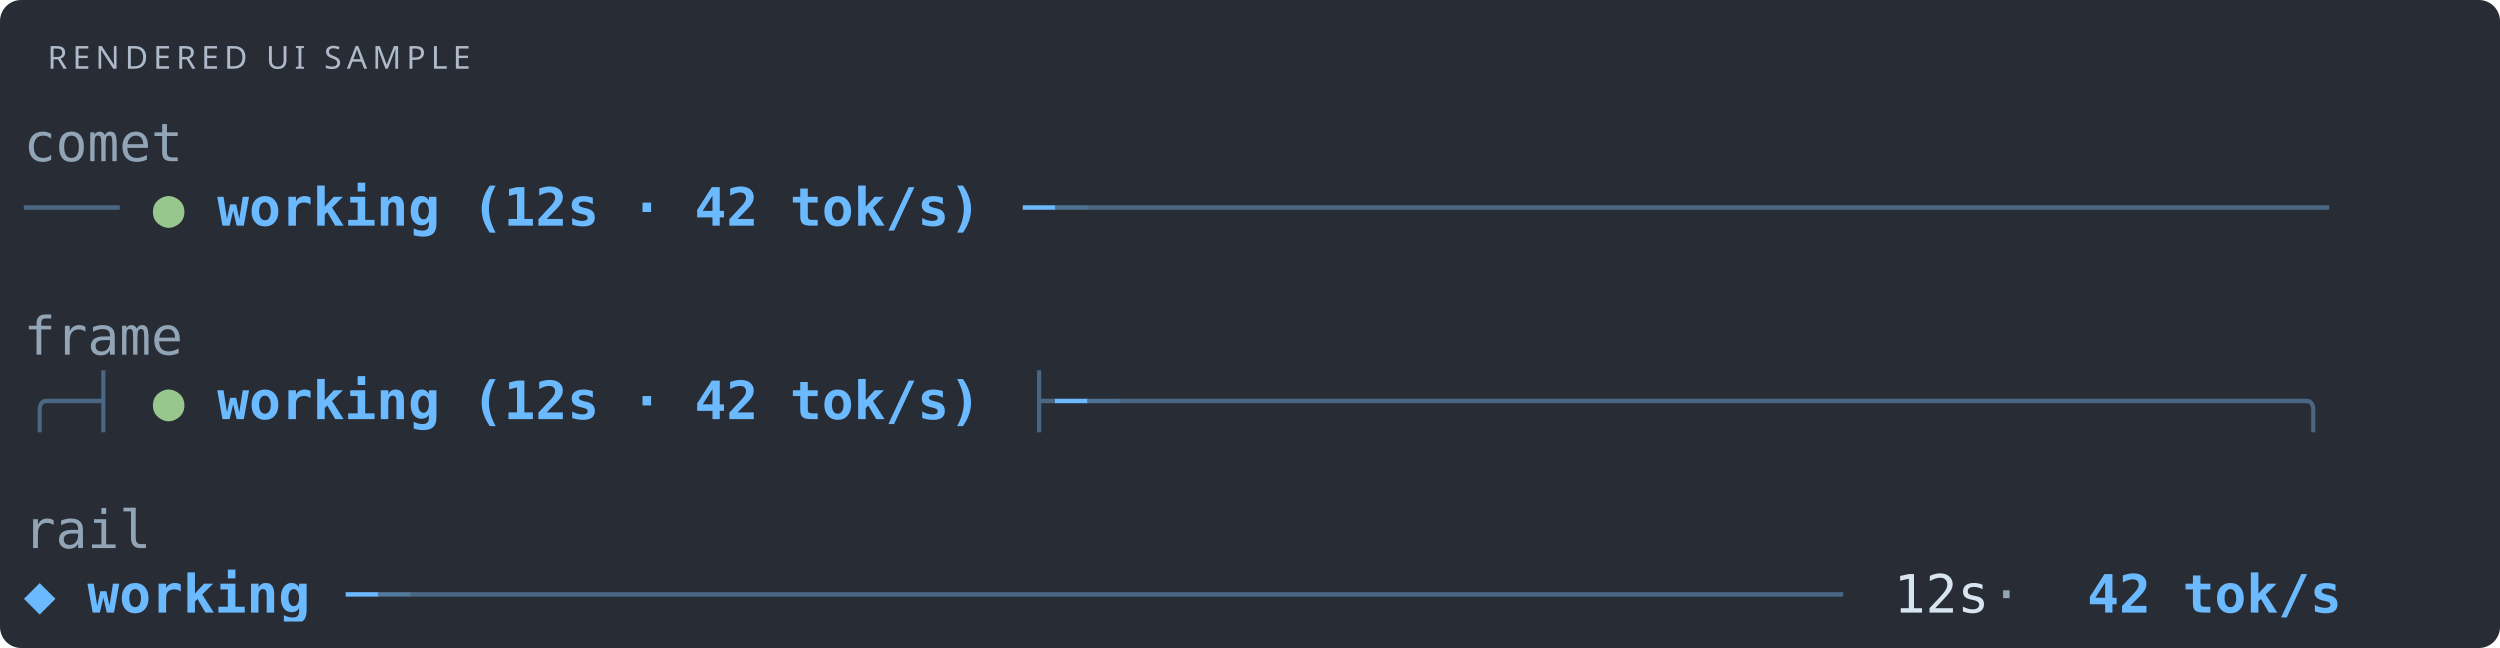
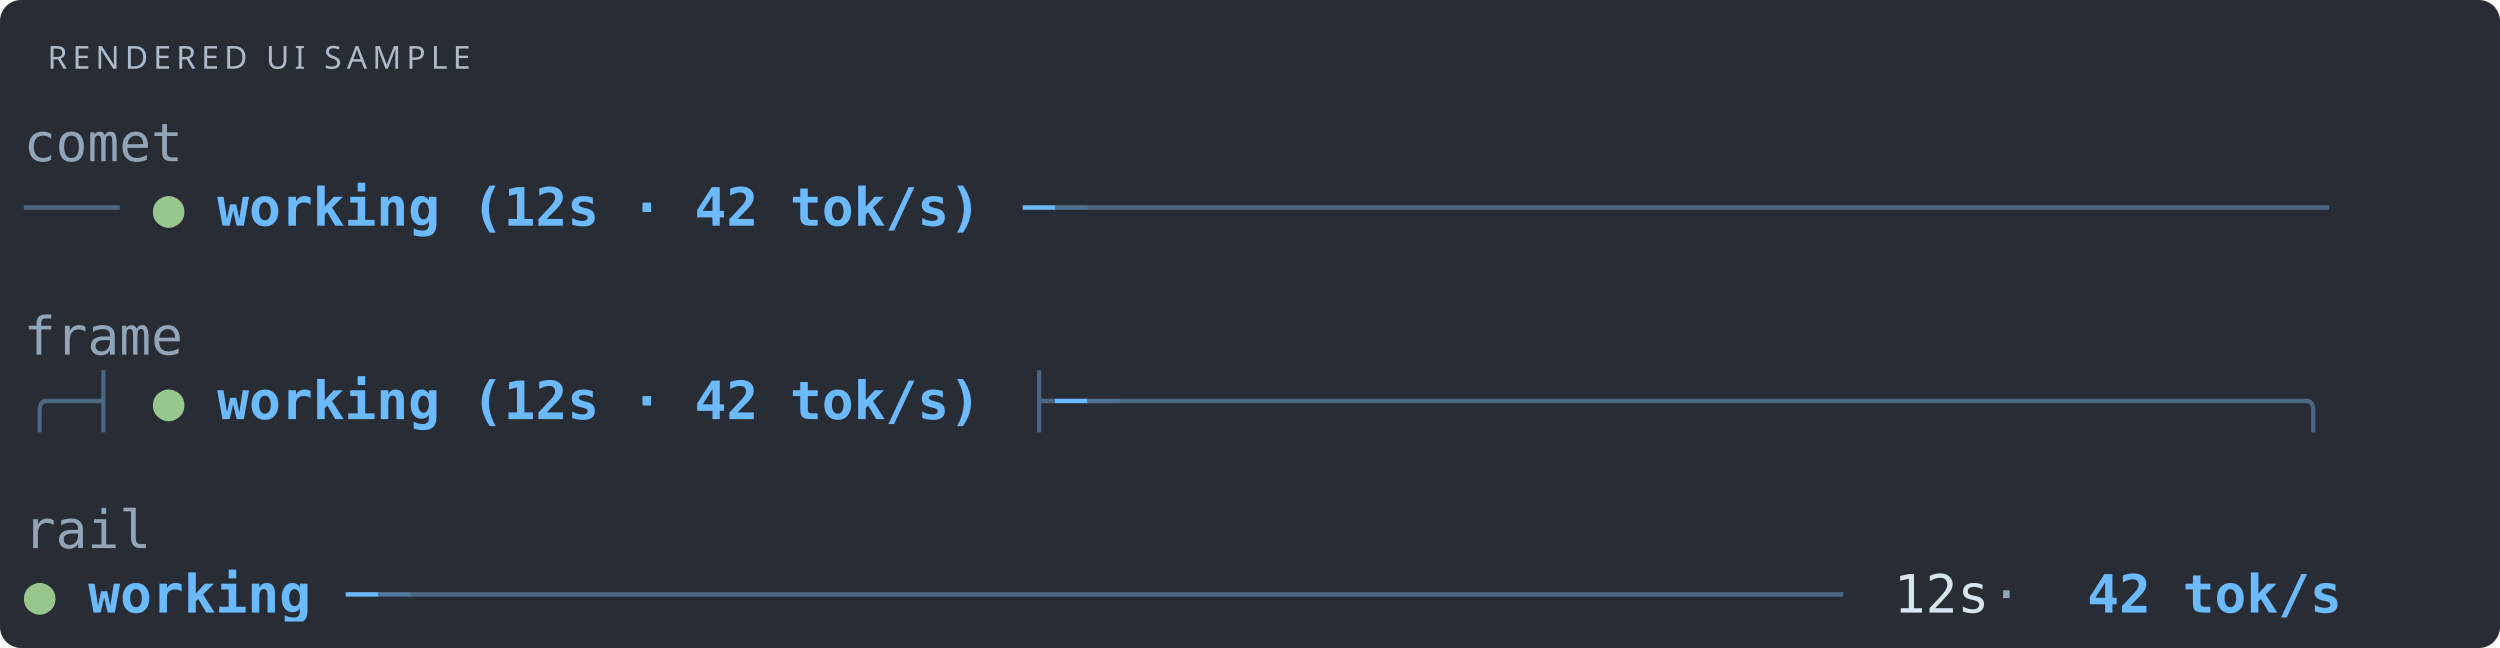
<svg xmlns="http://www.w3.org/2000/svg" viewBox="0 0 946 245.2">
  <style>
.appearance-dividers-matrix {font-family:monospace;font-size:20px;line-height:24.4px}
.appearance-dividers-r1 { fill: #91a5b7 }
.appearance-dividers-r2 { fill: #abb2bf }
.appearance-dividers-r3 { fill: #4a6884 }
.appearance-dividers-r4 { fill: #98c78d }
.appearance-dividers-r5 { fill: #6bb9ff;font-weight: bold }
.appearance-dividers-r6 { fill: #6bb9ff }
.appearance-dividers-r7 { fill: #4e7394 }
.appearance-dividers-r8 { fill: #51789d }
.appearance-dividers-r9 { fill: #d7e5f1 }
</style>
  <defs>
    <clipPath id="appearance-dividers-clip-terminal">
      <rect width="926.2" height="194.2" />
    </clipPath>
    <clipPath id="appearance-dividers-line-0">
      <rect x="0" y="1.5" width="927.2" height="24.65" />
    </clipPath>
    <clipPath id="appearance-dividers-line-1">
      <rect x="0" y="25.9" width="927.2" height="24.65" />
    </clipPath>
    <clipPath id="appearance-dividers-line-2">
      <rect x="0" y="50.3" width="927.2" height="24.65" />
    </clipPath>
    <clipPath id="appearance-dividers-line-3">
      <rect x="0" y="74.7" width="927.2" height="24.65" />
    </clipPath>
    <clipPath id="appearance-dividers-line-4">
      <rect x="0" y="99.1" width="927.2" height="24.65" />
    </clipPath>
    <clipPath id="appearance-dividers-line-5">
      <rect x="0" y="123.5" width="927.2" height="24.65" />
    </clipPath>
    <clipPath id="appearance-dividers-line-6">
      <rect x="0" y="147.9" width="927.2" height="24.65" />
    </clipPath>
  </defs>
  <rect width="946" height="245.2" rx="8" fill="#282c34" />
  <text x="18" y="26" fill="#aebac9" font-family="sans-serif" font-size="12" letter-spacing="2">RENDERED UI SAMPLE</text>
  <g transform="translate(9, 41)" clip-path="url(#appearance-dividers-clip-terminal)">
    <g class="appearance-dividers-matrix">
      <text class="appearance-dividers-r1" x="0" y="20" textLength="61" clip-path="url(#appearance-dividers-line-0)">comet</text>
      <text class="appearance-dividers-r2" x="927.2" y="20" textLength="12.2" clip-path="url(#appearance-dividers-line-0)">
</text>
      <text class="appearance-dividers-r3" x="0" y="44.4" textLength="36.6" clip-path="url(#appearance-dividers-line-1)">───</text>
      <text class="appearance-dividers-r4" x="48.8" y="44.4" textLength="24.4" clip-path="url(#appearance-dividers-line-1)">● </text>
      <text class="appearance-dividers-r5" x="73.2" y="44.4" textLength="292.8" clip-path="url(#appearance-dividers-line-1)">working (12s · 42 tok/s)</text>
      <text class="appearance-dividers-r6" x="378.2" y="44.4" textLength="12.2" clip-path="url(#appearance-dividers-line-1)">─</text>
      <text class="appearance-dividers-r7" x="390.4" y="44.4" textLength="12.2" clip-path="url(#appearance-dividers-line-1)">─</text>
      <text class="appearance-dividers-r3" x="402.6" y="44.4" textLength="475.8" clip-path="url(#appearance-dividers-line-1)">───────────────────────────────────────</text>
      <text class="appearance-dividers-r2" x="927.2" y="44.4" textLength="12.2" clip-path="url(#appearance-dividers-line-1)">
</text>
      <text class="appearance-dividers-r2" x="927.2" y="68.8" textLength="12.2" clip-path="url(#appearance-dividers-line-2)">
</text>
      <text class="appearance-dividers-r1" x="0" y="93.2" textLength="61" clip-path="url(#appearance-dividers-line-3)">frame</text>
      <text class="appearance-dividers-r2" x="927.2" y="93.2" textLength="12.2" clip-path="url(#appearance-dividers-line-3)">
</text>
      <text class="appearance-dividers-r3" x="0" y="117.6" textLength="36.6" clip-path="url(#appearance-dividers-line-4)">╭─┤</text>
      <text class="appearance-dividers-r4" x="48.8" y="117.6" textLength="24.4" clip-path="url(#appearance-dividers-line-4)">● </text>
      <text class="appearance-dividers-r5" x="73.2" y="117.6" textLength="292.8" clip-path="url(#appearance-dividers-line-4)">working (12s · 42 tok/s)</text>
      <text class="appearance-dividers-r3" x="378.2" y="117.6" textLength="12.2" clip-path="url(#appearance-dividers-line-4)">├</text>
      <text class="appearance-dividers-r6" x="390.4" y="117.6" textLength="12.2" clip-path="url(#appearance-dividers-line-4)">─</text>
      <text class="appearance-dividers-r7" x="402.6" y="117.6" textLength="12.2" clip-path="url(#appearance-dividers-line-4)">─</text>
      <text class="appearance-dividers-r3" x="414.8" y="117.6" textLength="463.6" clip-path="url(#appearance-dividers-line-4)">─────────────────────────────────────╮</text>
      <text class="appearance-dividers-r2" x="927.2" y="117.6" textLength="12.2" clip-path="url(#appearance-dividers-line-4)">
</text>
      <text class="appearance-dividers-r2" x="927.2" y="142" textLength="12.2" clip-path="url(#appearance-dividers-line-5)">
</text>
      <text class="appearance-dividers-r1" x="0" y="166.4" textLength="48.8" clip-path="url(#appearance-dividers-line-6)">rail</text>
      <text class="appearance-dividers-r2" x="927.2" y="166.4" textLength="12.2" clip-path="url(#appearance-dividers-line-6)">
</text>
-       <text class="appearance-dividers-r5" x="0" y="190.8" textLength="109.8" clip-path="url(#appearance-dividers-line-7)">◆ working</text>
+       <text class="appearance-dividers-r4" x="0" y="190.8" textLength="24.4" clip-path="url(#appearance-dividers-line-7)">● </text>
+       <text class="appearance-dividers-r5" x="24.4" y="190.8" textLength="85.4" clip-path="url(#appearance-dividers-line-7)">working</text>
      <text class="appearance-dividers-r6" x="122" y="190.8" textLength="12.2" clip-path="url(#appearance-dividers-line-7)">─</text>
      <text class="appearance-dividers-r8" x="134.2" y="190.8" textLength="12.2" clip-path="url(#appearance-dividers-line-7)">─</text>
      <text class="appearance-dividers-r3" x="146.4" y="190.8" textLength="549" clip-path="url(#appearance-dividers-line-7)">─────────────────────────────────────────────</text>
      <text class="appearance-dividers-r9" x="707.6" y="190.8" textLength="36.6" clip-path="url(#appearance-dividers-line-7)">12s</text>
      <text class="appearance-dividers-r1" x="744.2" y="190.8" textLength="36.6" clip-path="url(#appearance-dividers-line-7)"> · </text>
      <text class="appearance-dividers-r5" x="780.8" y="190.8" textLength="97.6" clip-path="url(#appearance-dividers-line-7)">42 tok/s</text>
      <text class="appearance-dividers-r2" x="927.2" y="190.8" textLength="12.2" clip-path="url(#appearance-dividers-line-7)">
</text>
    </g>
  </g>
</svg>
